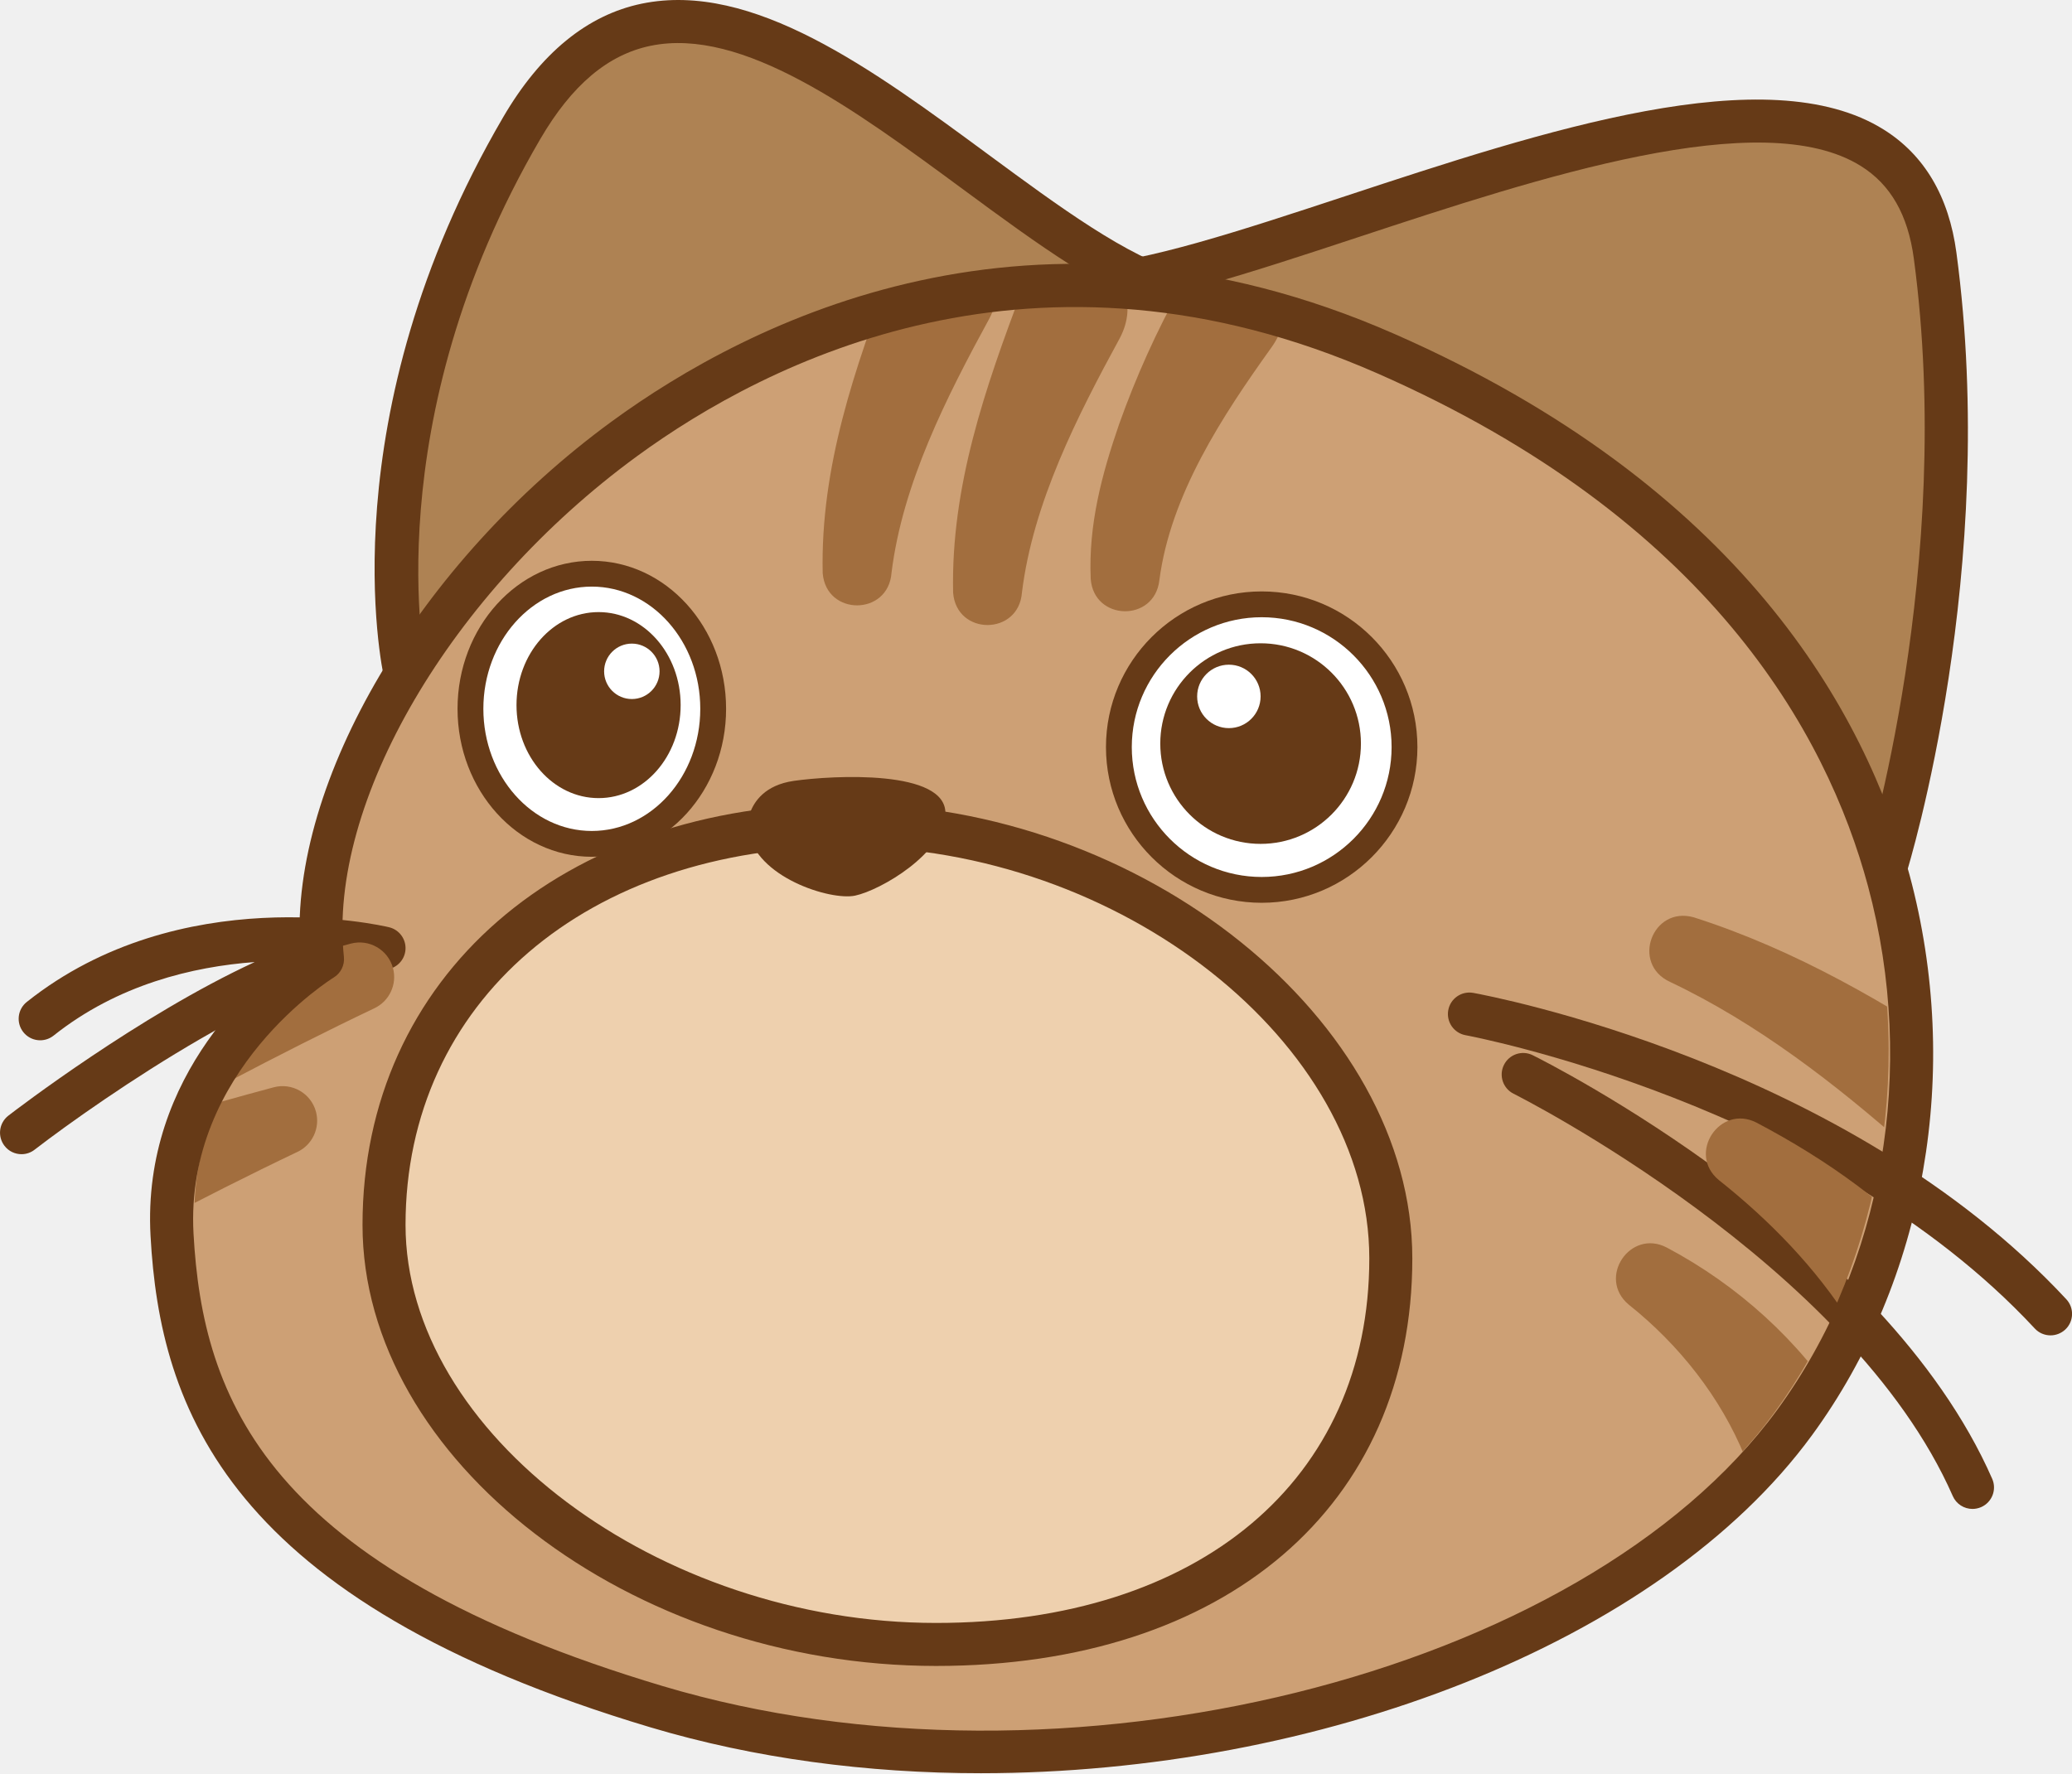
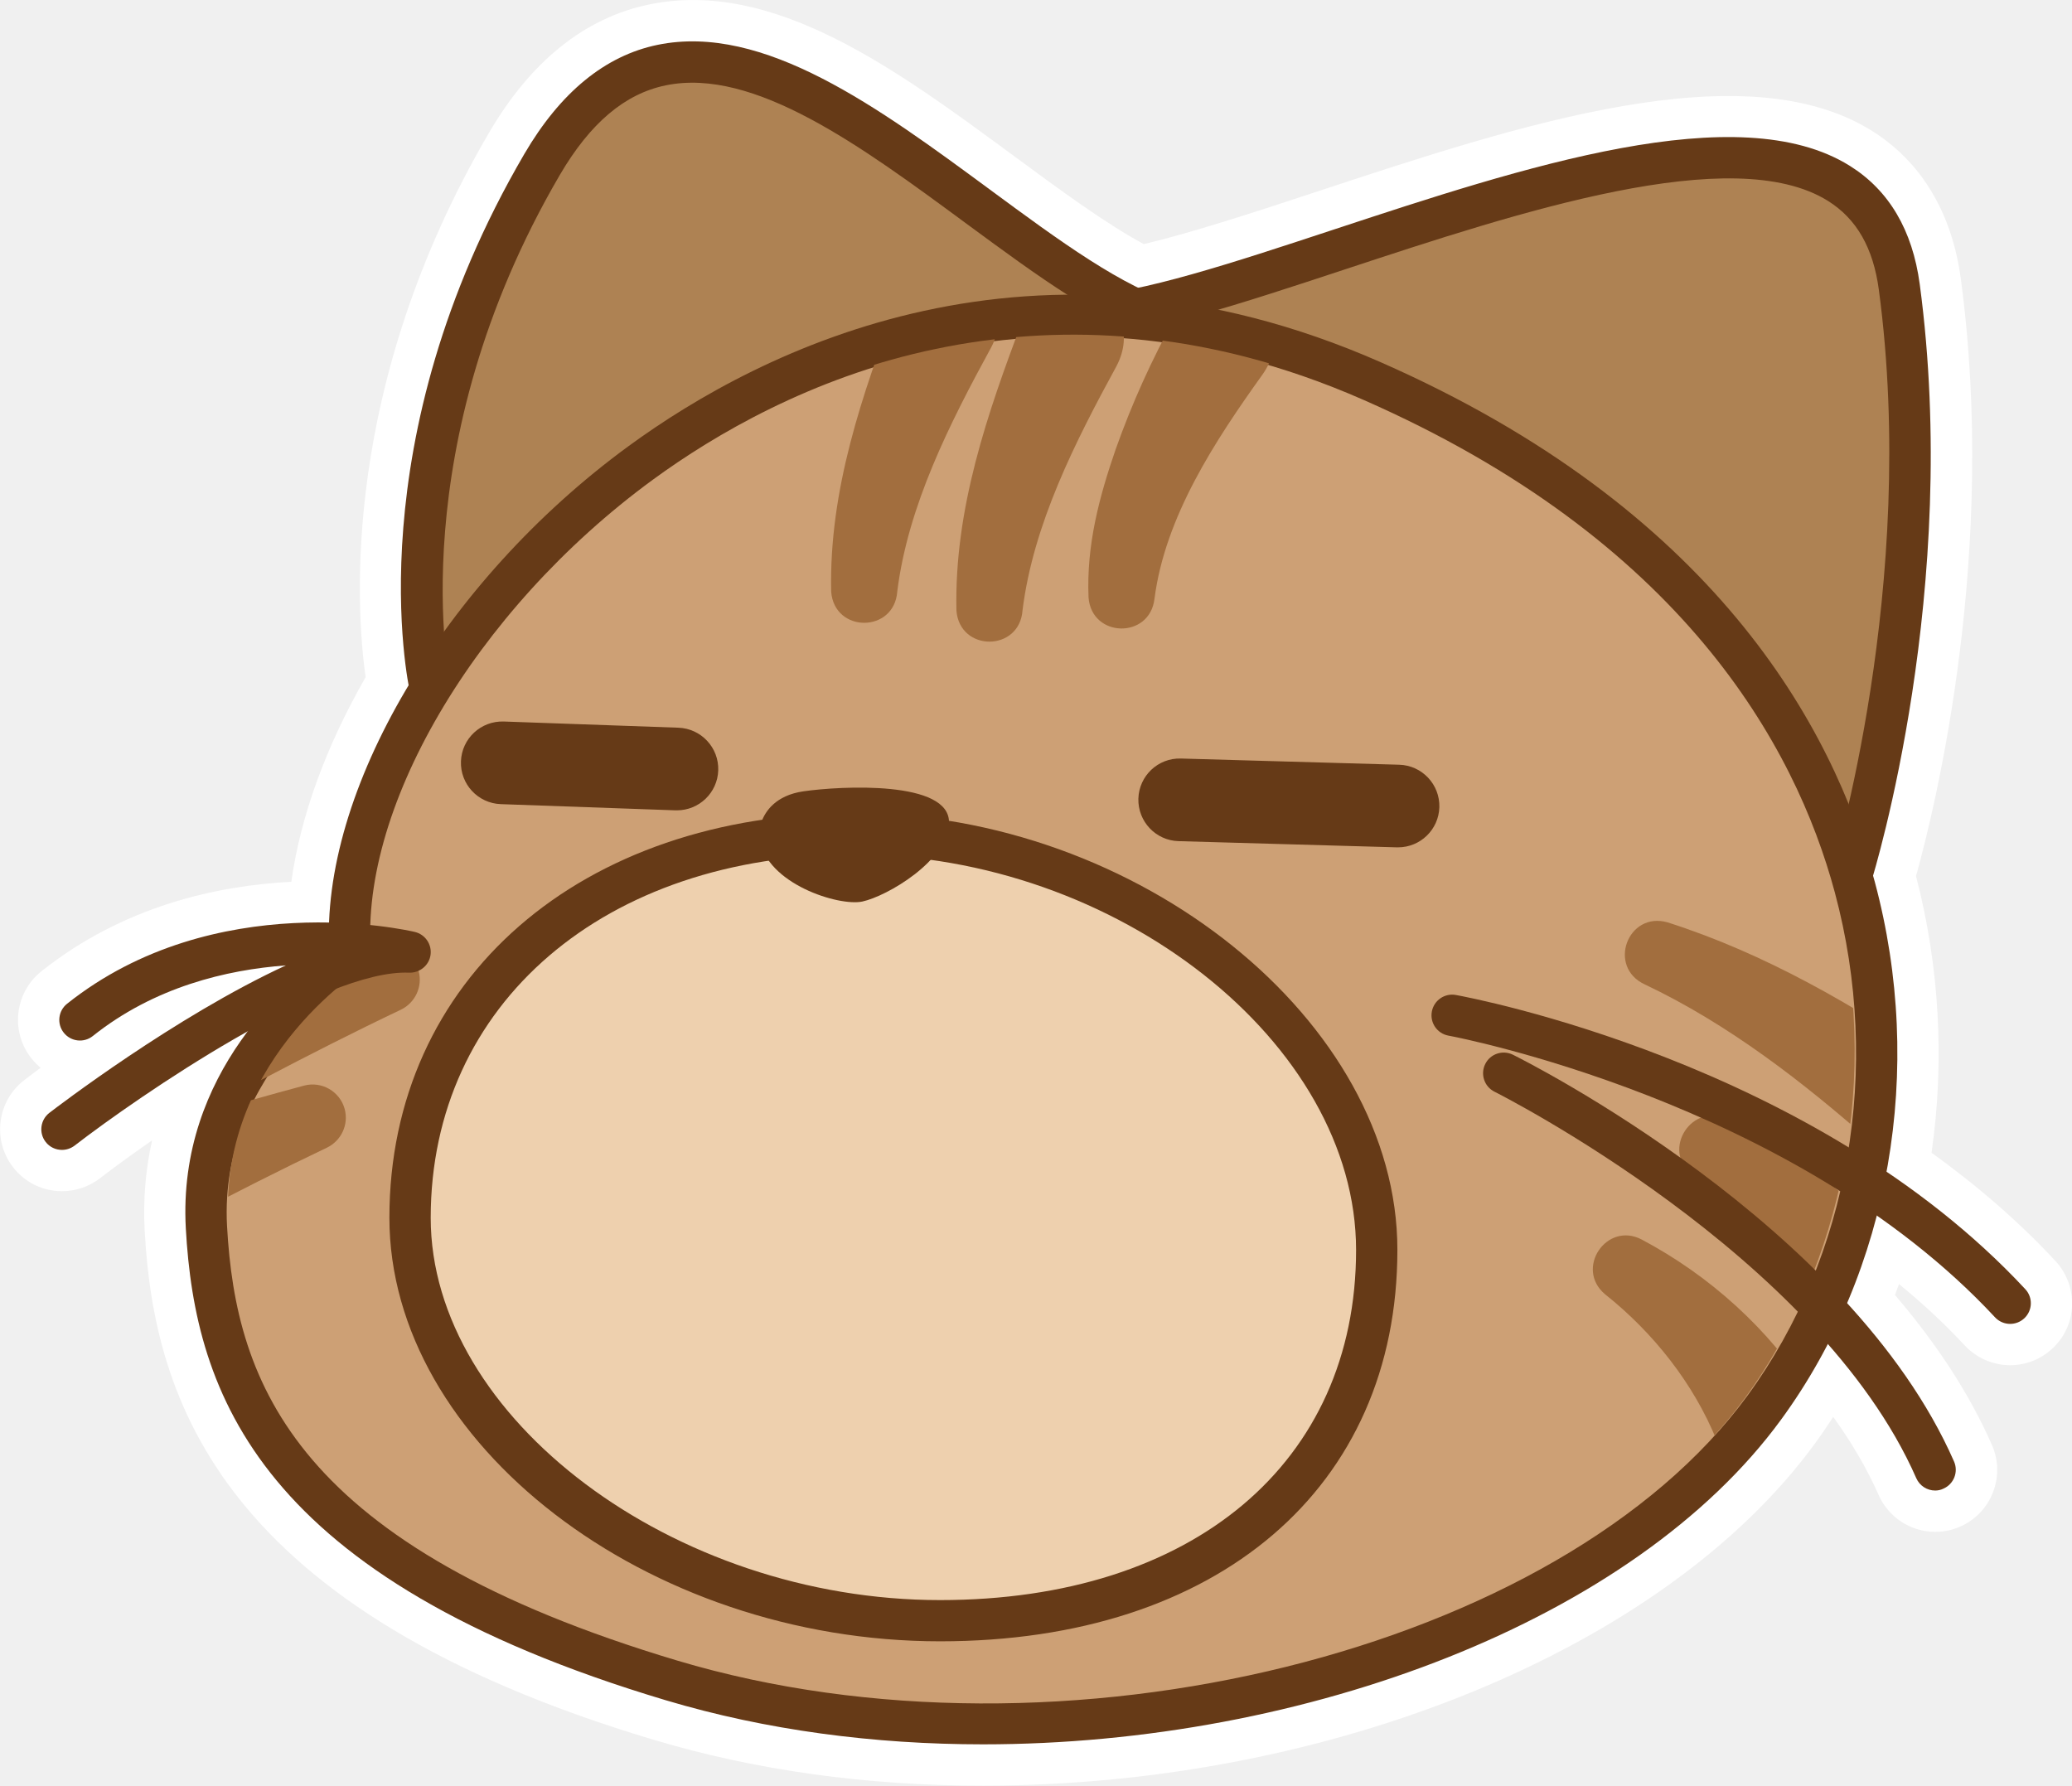
- <svg xmlns="http://www.w3.org/2000/svg" xmlns:xlink="http://www.w3.org/1999/xlink" version="1.1" id="_x30_00" x="0px" y="0px" viewBox="0 0 512 438.28" style="enable-background:new 0 0 512 438.28;" xml:space="preserve">
+ <svg xmlns="http://www.w3.org/2000/svg" xmlns:xlink="http://www.w3.org/1999/xlink" version="1.1" id="圖層_1" x="0px" y="0px" viewBox="0 0 250.78 216.12" style="enable-background:new 0 0 250.78 216.12;" xml:space="preserve">
  <style type="text/css">
- 	.st0{fill:#AE8253;}
- 	.st1{fill:#663A17;}
- 	.st2{fill:#CDA075;}
- 	.st3{fill:#EED0AE;}
- 	.st4{fill:#FFFFFF;}
- 	.st5{clip-path:url(#SVGID_00000137119080846677866270000010896465765779560582_);}
+ 	.st0{fill:#FFFFFF;}
+ 	.st1{fill:#AE8253;}
+ 	.st2{fill:#663A17;}
+ 	.st3{fill:#CDA075;}
+ 	.st4{fill:#EED0AE;}
+ 	.st5{clip-path:url(#SVGID_00000134214137051775983940000002032834251671525259_);}
	.st6{fill:#A26E3E;}
- 	.st7{clip-path:url(#SVGID_00000098211498397820714680000000201797435952060599_);}
- 	.st8{clip-path:url(#SVGID_00000115477375182837523200000010572617894270128025_);}
- 	.st9{clip-path:url(#SVGID_00000135674725518582198250000013824785063728301734_);}
- 	.st10{clip-path:url(#SVGID_00000182530479977128077550000002475301326104801675_);}
- 	.st11{clip-path:url(#SVGID_00000152254154429362150440000016963589396243451564_);}
- 	.st12{clip-path:url(#SVGID_00000154398266447055309230000012286211601698925995_);}
- 	.st13{clip-path:url(#SVGID_00000154401463950367032410000001357530149413103241_);}
</style>
  <g>
    <g>
-       <path class="st0" d="M100.13,166.54c0,0-13.92-61.76,28.79-134.87s114.91,27.74,162.15,40.85" />
-       <path class="st1" d="M100.12,171.85c-2.43,0-4.62-1.68-5.18-4.14c-0.59-2.6-13.88-64.65,29.38-138.72    c9.26-15.86,20.8-25.31,34.28-28.09c27.35-5.63,56.96,16.18,85.6,37.28c17.71,13.05,34.45,25.38,48.29,29.23    c2.83,0.78,4.49,3.71,3.7,6.54c-0.78,2.83-3.71,4.49-6.54,3.7c-15.73-4.37-33.22-17.26-51.75-30.91    c-26.76-19.72-54.44-40.1-77.14-35.42c-10.55,2.18-19.47,9.71-27.25,23.04c-41.04,70.26-28.32,130.42-28.19,131.02    c0.64,2.86-1.16,5.7-4.03,6.34C100.9,171.81,100.51,171.85,100.12,171.85z" />
-     </g>
-     <g>
-       <path class="st0" d="M465.89,214.7c0,0,22.79-73.36,12.29-151.54s-158.87,5.75-209.91,7.58" />
-       <path class="st1" d="M465.89,220.02c-0.52,0-1.05-0.08-1.58-0.24c-2.8-0.87-4.37-3.85-3.5-6.65c0.22-0.72,22.31-73.22,12.1-149.26    c-1.45-10.76-5.72-18.23-13.07-22.83c-24.46-15.31-79.67,2.89-124.03,17.52c-27.52,9.08-51.28,16.91-67.36,17.49    c-2.95,0.1-5.4-2.19-5.5-5.12s2.19-5.4,5.12-5.5c14.56-0.52,38.77-8.51,64.41-16.96c48.9-16.12,104.32-34.4,133-16.44    c10.05,6.29,16.1,16.53,17.96,30.43c10.53,78.44-11.54,150.79-12.49,153.83C470.26,218.56,468.16,220.02,465.89,220.02z" />
-     </g>
-     <g>
-       <path class="st2" d="M79.69,237.07c0,0-39.63,23.89-37.19,68.13s21.63,87.32,119.71,116.63s230.91-1.45,281.22-70.21    s45.6-199.79-100.98-264.21S71.55,160.52,79.69,237.07z" />
-     </g>
-     <g>
-       <path class="st3" d="M343.68,311.04c0,56.82-42.91,95.41-112.38,95.41S94.9,359.57,94.9,302.76s44.83-98.81,114.3-98.81    S343.68,254.22,343.68,311.04z" />
-       <path class="st1" d="M231.3,411.77c-75.49,0-141.72-50.94-141.72-109.01c0-61.31,49.19-104.12,119.61-104.12    c73.17,0,139.8,53.58,139.8,112.4C348.99,372.23,302.8,411.77,231.3,411.77z M209.19,209.27c-64.17,0-108.98,38.44-108.98,93.49    c0,51.49,62.48,98.38,131.09,98.38c65.04,0,107.06-35.37,107.06-90.1C338.36,257.78,276.8,209.27,209.19,209.27z" />
+       <path class="st0" d="M248.78,152.63c-4.33-4.66-9.37-9.06-15-13.1c1.6-11.1,0.96-22.6-1.88-33.49c2.41-8.64,9.86-39.23,5.42-72.32    c-1.07-7.96-4.79-14.15-10.75-17.88c-15.48-9.69-42.73-0.71-66.77,7.22c-7.51,2.48-15.26,5.03-21.36,6.49    c-4.7-2.55-10.02-6.47-15.63-10.6C108.46,8.37,93.63-2.57,78.58,0.54c-7.79,1.61-14.33,6.85-19.43,15.59    c-17.87,30.59-16.09,57.35-14.9,65.84c-4.83,8.43-7.89,16.87-8.99,24.76c-8.98,0.46-20.32,2.93-30.26,10.84    c-3.23,2.58-3.77,7.3-1.19,10.54c0.34,0.42,0.71,0.8,1.11,1.13c-1.16,0.86-1.87,1.4-1.99,1.5c-3.27,2.52-3.89,7.24-1.36,10.52    c1.43,1.86,3.6,2.92,5.94,2.92c1.65,0,3.27-0.55,4.58-1.56c1.68-1.29,3.85-2.88,6.32-4.6c-0.8,3.57-1.1,7.24-0.9,10.95    c1.13,20.45,9.16,45.94,61.64,61.62c12.31,3.68,25.72,5.55,39.84,5.54c42.1,0,82.53-16.61,100.61-41.32    c0.79-1.07,1.55-2.18,2.28-3.31c2.29,3.18,4.12,6.33,5.48,9.42c1.2,2.73,3.89,4.49,6.87,4.49c1.04,0,2.06-0.21,3.01-0.63    c1.83-0.81,3.25-2.28,3.97-4.14c0.73-1.87,0.69-3.9-0.12-5.74c-2.66-6.07-6.61-12.17-11.74-18.16c0.17-0.44,0.33-0.88,0.49-1.32    c2.92,2.38,5.58,4.87,7.96,7.43c1.41,1.52,3.42,2.39,5.49,2.39c1.9,0,3.71-0.71,5.11-2.01c1.47-1.36,2.32-3.22,2.39-5.22    C250.85,156.01,250.14,154.1,248.78,152.63z" />
    </g>
    <g>
      <g>
-         <path class="st1" d="M5.32,285.28c-1.59,0-3.17-0.71-4.21-2.07c-1.79-2.33-1.36-5.66,0.96-7.46c1.8-1.39,32.38-24.81,60.87-37.96     c-15.29,1.13-33.84,5.56-49.7,18.18c-2.3,1.83-5.64,1.45-7.47-0.85s-1.45-5.64,0.85-7.47c37.96-30.22,87.41-18.97,89.5-18.47     c2.67,0.63,4.42,3.19,4.04,5.9c-0.38,2.72-2.78,4.68-5.5,4.58c-21.99-1.01-69.62,31.8-86.1,44.5     C7.59,284.92,6.45,285.28,5.32,285.28z" />
+         <path class="st1" d="M52.09,83.34c0,0-6.55-29.04,13.54-63.43s54.04,13.05,76.26,19.21" />
+         <path class="st2" d="M52.08,85.83c-1.14,0-2.17-0.79-2.44-1.95c-0.28-1.23-6.53-30.4,13.82-65.24     c4.36-7.46,9.78-11.9,16.12-13.21c12.86-2.65,26.79,7.61,40.25,17.53c8.33,6.14,16.2,11.94,22.71,13.75     c1.33,0.37,2.11,1.75,1.74,3.08c-0.37,1.33-1.75,2.11-3.08,1.74c-7.4-2.05-15.62-8.12-24.34-14.54     c-12.58-9.27-25.6-18.86-36.28-16.66c-4.96,1.02-9.15,4.57-12.82,10.84c-19.3,33.04-13.32,61.34-13.26,61.62     c0.3,1.35-0.55,2.68-1.89,2.98C52.45,85.81,52.26,85.83,52.08,85.83z" />
      </g>
      <g>
-         <path class="st1" d="M506.69,330.06c-1.43,0-2.85-0.57-3.89-1.7c-51.88-55.81-139.77-72.33-140.65-72.49     c-2.89-0.53-4.8-3.29-4.28-6.18s3.29-4.8,6.18-4.28c3.74,0.68,92.22,17.27,146.54,75.72c2,2.15,1.88,5.51-0.27,7.51     C509.28,329.59,507.98,330.06,506.69,330.06z" />
+         <path class="st1" d="M224.1,105.99c0,0,10.72-34.5,5.78-71.27s-74.71,2.7-98.72,3.56" />
+         <path class="st2" d="M224.1,108.49c-0.25,0-0.5-0.04-0.74-0.11c-1.32-0.41-2.06-1.81-1.65-3.13c0.11-0.34,10.49-34.43,5.69-70.19     c-0.68-5.06-2.69-8.57-6.15-10.74c-11.5-7.2-37.47,1.36-58.33,8.24c-12.94,4.27-24.12,7.95-31.68,8.23     c-1.38,0.03-2.54-1.03-2.59-2.41c-0.05-1.38,1.03-2.54,2.41-2.59c6.85-0.25,18.23-4,30.29-7.98c23-7.58,49.06-16.18,62.55-7.73     c4.73,2.96,7.57,7.77,8.45,14.31c4.95,36.89-5.43,70.91-5.87,72.34C226.15,107.8,225.17,108.49,224.1,108.49z" />
      </g>
      <g>
-         <path class="st1" d="M487.41,372.96c-2.05,0-4-1.19-4.87-3.18c-25.24-57.5-107.69-99.03-108.52-99.44     c-2.63-1.31-3.7-4.5-2.39-7.13s4.49-3.7,7.12-2.39c3.53,1.75,86.73,43.63,113.53,104.69c1.18,2.69-0.04,5.82-2.73,7     C488.85,372.81,488.13,372.96,487.41,372.96z" />
+         <path class="st3" d="M42.48,116.51c0,0-18.64,11.23-17.49,32.04c1.15,20.81,10.17,41.06,56.3,54.85s108.6-0.68,132.26-33.02     s21.45-93.96-47.49-124.26S38.65,80.51,42.48,116.51z" />
      </g>
      <g>
-         <path class="st1" d="M184.87,205.26c-0.22-1.45-0.04-2.92,0.45-4.3c0.99-2.78,3.65-6.92,10.83-7.95     c9.59-1.38,37.82-2.9,37.46,8.14c-0.32,9.77-15.97,18.87-22.3,20.22C205.26,222.67,186.58,216.8,184.87,205.26z" />
+         <path class="st4" d="M166.63,151.29c0,26.72-20.18,44.87-52.85,44.87s-64.15-22.04-64.15-48.77s21.08-46.47,53.75-46.47     S166.63,124.57,166.63,151.29z" />
+         <path class="st2" d="M113.78,198.66c-35.5,0-66.65-23.96-66.65-51.27c0-28.83,23.13-48.97,56.25-48.97     c34.41,0,65.75,25.2,65.75,52.86C169.13,180.07,147.4,198.66,113.78,198.66z M103.38,103.43c-30.18,0-51.25,18.08-51.25,43.97     c0,24.21,29.38,46.27,61.65,46.27c30.59,0,50.35-16.63,50.35-42.37C164.13,126.24,135.17,103.43,103.38,103.43z" />
+       </g>
+       <g>
+         <path class="st2" d="M118.98,211.13c-13.18,0-26.27-1.71-38.41-5.34c-49.21-14.71-56.97-37.12-58.08-57.11     c-1.05-18.95,12.91-30.31,17.37-33.45c-1.16-19.38,13.81-44.85,36.2-61.22c16.01-11.71,49.12-28.6,91-10.19     c40.25,17.69,54.76,43.97,59.85,62.91c6.1,22.71,1.86,47.05-11.35,65.11C197.79,196.14,158.04,211.13,118.98,211.13z      M43.77,118.65c-0.26,0.16-17.33,10.81-16.29,29.76c1.06,19.17,8.4,38.81,54.52,52.59c46.35,13.85,106.88-1.15,129.52-32.1     c12.32-16.85,16.27-39.6,10.56-60.86c-4.8-17.88-18.6-42.74-57.03-59.63c-39.58-17.4-70.89-1.42-86.03,9.65     c-21.63,15.82-35.95,40.29-34.05,58.18C45.07,117.21,44.6,118.14,43.77,118.65z" />
      </g>
      <g>
        <g>
          <g>
-             <g>
-               <circle class="st4" cx="311.77" cy="184.66" r="35.29" />
-               <path class="st1" d="M311.77,223.14c-21.22,0-38.48-17.26-38.48-38.48s17.26-38.48,38.48-38.48s38.48,17.26,38.48,38.48        S332.98,223.14,311.77,223.14z M311.77,152.56c-17.7,0-32.1,14.4-32.1,32.1s14.4,32.1,32.1,32.1s32.1-14.4,32.1-32.1        S329.47,152.56,311.77,152.56z" />
+             <defs>
+               <path id="SVGID_1_" d="M165,48.15c67.13,29.5,69.28,89.5,46.24,121s-83.87,45.58-128.79,32.16        c-44.92-13.43-53.7-33.15-54.82-53.41c-1.12-20.26,17.03-31.2,17.03-31.2C40.94,81.63,97.87,18.65,165,48.15z" />
+             </defs>
+             <clipPath id="SVGID_00000077315447291117425950000015871131531554350755_">
+               <use xlink:href="#SVGID_1_" style="overflow:visible;" />
+             </clipPath>
+             <g style="clip-path:url(#SVGID_00000077315447291117425950000015871131531554350755_);">
+               <path class="st6" d="M119.98,42.02c-4.99,9.15-10.09,19.17-11.38,29.57c-0.36,5.04-7.6,5.06-8,0.04        c-0.27-12.33,3.74-23.86,8.02-35.19C112.41,28.25,124.15,34.01,119.98,42.02L119.98,42.02z" />
            </g>
-             <g>
-               <circle class="st1" cx="311.5" cy="183.79" r="24.79" />
+             <g style="clip-path:url(#SVGID_00000077315447291117425950000015871131531554350755_);">
+               <path class="st6" d="M135.14,44.3c-4.99,9.15-10.09,19.17-11.38,29.57c-0.36,5.04-7.6,5.06-8,0.04        c-0.27-12.33,3.74-23.86,8.02-35.19C127.57,30.54,139.31,36.3,135.14,44.3L135.14,44.3z" />
            </g>
-             <g>
-               <circle class="st4" cx="303.66" cy="172.13" r="7.84" />
+             <g style="clip-path:url(#SVGID_00000077315447291117425950000015871131531554350755_);">
+               <path class="st6" d="M152.82,45.31c-5.76,8.04-11.81,17.23-13.09,27.17c-0.58,4.9-7.62,4.73-7.98-0.17        c-0.27-6.34,1.3-12.18,3.29-17.95c1.99-5.6,4.34-10.79,7.22-16.01C147.05,30.64,158.03,37.88,152.82,45.31L152.82,45.31z" />
            </g>
-           </g>
-           <g>
-             <g>
-               <ellipse class="st4" cx="146.24" cy="175.19" rx="29.99" ry="33.39" />
-               <path class="st1" d="M146.24,211.77c-18.3,0-33.18-16.41-33.18-36.58s14.89-36.58,33.18-36.58c18.3,0,33.18,16.41,33.18,36.58        C179.43,195.36,164.54,211.77,146.24,211.77z M146.24,144.99c-14.78,0-26.8,13.55-26.8,30.2s12.02,30.2,26.8,30.2        s26.8-13.55,26.8-30.2C173.05,158.54,161.02,144.99,146.24,144.99z" />
+             <g style="clip-path:url(#SVGID_00000077315447291117425950000015871131531554350755_);">
+               <path class="st6" d="M207.78,174.35c-2.8-6.9-7.67-13.05-13.52-17.7c-3.69-3.11,0.2-8.85,4.44-6.62        c8.24,4.37,15.43,10.85,20.44,18.76C222.56,176.43,211.72,181.74,207.78,174.35L207.78,174.35z" />
            </g>
-             <g>
-               <ellipse class="st1" cx="147.91" cy="174.28" rx="20.28" ry="22.99" />
+             <g style="clip-path:url(#SVGID_00000077315447291117425950000015871131531554350755_);">
+               <path class="st6" d="M220.05,158.75c-4.03-6.37-9.4-11.89-15.3-16.57c-3.72-3.07,0.1-8.86,4.37-6.68        c8.19,4.31,15.93,9.77,22.02,16.81c2.33,2.74,2,6.85-0.74,9.19C227.06,164.46,221.48,162.96,220.05,158.75L220.05,158.75z" />
            </g>
-             <g>
-               <circle class="st4" cx="156.13" cy="165.93" r="6.85" />
+             <g style="clip-path:url(#SVGID_00000077315447291117425950000015871131531554350755_);">
+               <path class="st6" d="M226.69,138.42c-8.37-7.4-17.49-14.47-27.62-19.27c-4.57-2.11-2.07-8.88,2.76-7.51        c11.83,3.78,22.52,10.01,32.77,16.91C241.7,134.01,233.58,144.17,226.69,138.42L226.69,138.42z" />
+             </g>
+             <g style="clip-path:url(#SVGID_00000077315447291117425950000015871131531554350755_);">
+               <path class="st6" d="M21.16,122.06c3.61-1.27,8.63-2.76,12.3-3.89c4.09-1.21,8.18-2.37,12.29-3.47        c2.14-0.57,4.34,0.7,4.92,2.84c0.51,1.9-0.44,3.85-2.15,4.67c-5.45,2.59-11.4,5.61-16.76,8.43c-1.82,0.97-3.69,1.97-5.4,2.95        c-3.05,1.73-6.93,0.67-8.66-2.38C15.71,127.81,17.43,123.29,21.16,122.06L21.16,122.06z" />
+             </g>
+             <g style="clip-path:url(#SVGID_00000077315447291117425950000015871131531554350755_);">
+               <path class="st6" d="M12.21,138.76c3.61-1.27,8.63-2.76,12.3-3.89c4.09-1.21,8.18-2.37,12.29-3.47        c2.14-0.57,4.34,0.7,4.92,2.84c0.51,1.9-0.44,3.85-2.15,4.67c-5.45,2.59-11.4,5.61-16.76,8.43c-1.82,0.97-3.69,1.97-5.4,2.95        c-3.05,1.73-6.93,0.67-8.66-2.38C6.76,144.51,8.48,139.99,12.21,138.76L12.21,138.76z" />
            </g>
          </g>
        </g>
      </g>
-     </g>
-     <g>
      <g>
-         <defs>
-           <path id="SVGID_1_" d="M340.23,91.72C482.97,154.45,487.55,282.04,438.56,349s-178.34,96.92-273.85,68.37      S50.52,346.89,48.14,303.8s36.21-66.35,36.21-66.35C76.42,162.92,197.49,28.99,340.23,91.72z" />
-         </defs>
-         <clipPath id="SVGID_00000145738492657499654640000012257012651325471935_">
-           <use xlink:href="#SVGID_1_" style="overflow:visible;" />
-         </clipPath>
-         <g style="clip-path:url(#SVGID_00000145738492657499654640000012257012651325471935_);">
-           <path class="st6" d="M244.5,78.68c-10.6,19.46-21.46,40.77-24.2,62.88c-0.77,10.72-16.17,10.76-17.01,0.09      c-0.58-26.22,7.95-50.73,17.06-74.83C228.39,49.42,253.37,61.66,244.5,78.68L244.5,78.68z" />
+         <g>
+           <path class="st2" d="M7.5,139.18c-0.75,0-1.49-0.33-1.98-0.97c-0.84-1.09-0.64-2.66,0.45-3.51      c0.85-0.65,15.23-11.67,28.63-17.85c-7.19,0.53-15.92,2.61-23.37,8.55c-1.08,0.86-2.65,0.68-3.51-0.4s-0.68-2.65,0.4-3.51      c17.85-14.21,41.11-8.92,42.09-8.69c1.25,0.3,2.08,1.5,1.9,2.78c-0.18,1.28-1.32,2.19-2.59,2.15      c-10.34-0.45-32.74,14.95-40.49,20.93C8.57,139.01,8.03,139.18,7.5,139.18z" />
        </g>
-       </g>
-       <g>
-         <defs>
-           <path id="SVGID_00000011023887428089262450000007353313436677470093_" d="M340.23,91.72C482.97,154.45,487.55,282.04,438.56,349      s-178.34,96.92-273.85,68.37S50.52,346.89,48.14,303.8s36.21-66.35,36.21-66.35C76.42,162.92,197.49,28.99,340.23,91.72z" />
-         </defs>
-         <clipPath id="SVGID_00000101084623624364638010000017939504154552880001_">
-           <use xlink:href="#SVGID_00000011023887428089262450000007353313436677470093_" style="overflow:visible;" />
-         </clipPath>
-         <g style="clip-path:url(#SVGID_00000101084623624364638010000017939504154552880001_);">
-           <path class="st6" d="M276.73,83.54c-10.6,19.46-21.46,40.77-24.2,62.88c-0.77,10.72-16.17,10.76-17.01,0.09      c-0.58-26.22,7.95-50.73,17.06-74.83C260.62,54.28,285.6,66.52,276.73,83.54L276.73,83.54z" />
+         <g>
+           <path class="st2" d="M243.29,160.24c-0.67,0-1.34-0.27-1.83-0.8c-24.4-26.24-65.73-34.02-66.15-34.09      c-1.36-0.25-2.26-1.55-2.01-2.91c0.25-1.36,1.55-2.26,2.91-2.01c1.76,0.32,43.37,8.12,68.92,35.61      c0.94,1.01,0.88,2.59-0.13,3.53C244.51,160.02,243.9,160.24,243.29,160.24z" />
        </g>
-       </g>
-       <g>
-         <defs>
-           <path id="SVGID_00000057123341779737738100000004549984680644437909_" d="M340.23,91.72C482.97,154.45,487.55,282.04,438.56,349      s-178.34,96.92-273.85,68.37S50.52,346.89,48.14,303.8s36.21-66.35,36.21-66.35C76.42,162.92,197.49,28.99,340.23,91.72z" />
-         </defs>
-         <clipPath id="SVGID_00000163038032396041887000000017910018967601899701_">
-           <use xlink:href="#SVGID_00000057123341779737738100000004549984680644437909_" style="overflow:visible;" />
-         </clipPath>
-         <g style="clip-path:url(#SVGID_00000163038032396041887000000017910018967601899701_);">
-           <path class="st6" d="M314.32,85.68c-12.25,17.09-25.11,36.64-27.84,57.77c-1.23,10.42-16.21,10.05-16.96-0.37      c-0.58-13.48,2.77-25.89,7-38.18c4.24-11.91,9.23-22.95,15.36-34.05C302.05,54.49,325.39,69.88,314.32,85.68L314.32,85.68z" />
+         <g>
+           <path class="st2" d="M234.22,180.41c-0.96,0-1.88-0.56-2.29-1.5c-11.87-27.04-50.65-46.57-51.04-46.77      c-1.24-0.61-1.74-2.12-1.13-3.35c0.61-1.24,2.11-1.74,3.35-1.13c1.66,0.82,40.79,20.52,53.39,49.23      c0.56,1.26-0.02,2.74-1.28,3.29C234.9,180.34,234.56,180.41,234.22,180.41z" />
        </g>
-       </g>
-       <g>
-         <defs>
-           <path id="SVGID_00000137815548836607267550000017878910348652911278_" d="M340.23,91.72C482.97,154.45,487.55,282.04,438.56,349      s-178.34,96.92-273.85,68.37S50.52,346.89,48.14,303.8s36.21-66.35,36.21-66.35C76.42,162.92,197.49,28.99,340.23,91.72z" />
-         </defs>
-         <clipPath id="SVGID_00000001636125971803646460000006585073609834602884_">
-           <use xlink:href="#SVGID_00000137815548836607267550000017878910348652911278_" style="overflow:visible;" />
-         </clipPath>
-         <g style="clip-path:url(#SVGID_00000001636125971803646460000006585073609834602884_);">
-           <path class="st6" d="M431.18,360.08c-5.95-14.67-16.31-27.76-28.74-37.64c-7.84-6.61,0.42-18.82,9.44-14.08      c17.52,9.29,32.81,23.08,43.45,39.88C462.61,364.48,439.57,375.79,431.18,360.08L431.18,360.08z" />
+         <g>
+           <path class="st2" d="M91.94,101.54c-0.1-0.68-0.02-1.37,0.21-2.02c0.46-1.31,1.72-3.25,5.09-3.74      c4.51-0.65,17.79-1.36,17.62,3.83c-0.15,4.59-7.51,8.87-10.49,9.51C101.53,109.73,92.74,106.97,91.94,101.54z" />
        </g>
-       </g>
-       <g>
-         <defs>
-           <path id="SVGID_00000111154452703824341680000010791812729559526810_" d="M340.23,91.72C482.97,154.45,487.55,282.04,438.56,349      s-178.34,96.92-273.85,68.37S50.52,346.89,48.14,303.8s36.21-66.35,36.21-66.35C76.42,162.92,197.49,28.99,340.23,91.72z" />
-         </defs>
-         <clipPath id="SVGID_00000060003066529760255800000004802743915623764613_">
-           <use xlink:href="#SVGID_00000111154452703824341680000010791812729559526810_" style="overflow:visible;" />
-         </clipPath>
-         <g style="clip-path:url(#SVGID_00000060003066529760255800000004802743915623764613_);">
-           <path class="st6" d="M457.27,326.91c-8.56-13.54-19.99-25.28-32.53-35.23c-7.92-6.53,0.2-18.83,9.29-14.21      c17.4,9.16,33.88,20.78,46.82,35.74c4.96,5.83,4.26,14.57-1.57,19.54C472.18,339.05,460.33,335.84,457.27,326.91L457.27,326.91z      " />
+         <g>
+           <path class="st2" d="M169.21,102.56c-0.05,0-0.1,0-0.14,0l-26.43-0.75c-2.76-0.08-4.93-2.38-4.86-5.14      c0.08-2.76,2.37-4.94,5.14-4.86l26.43,0.75c2.76,0.08,4.93,2.38,4.86,5.14C174.13,100.42,171.9,102.56,169.21,102.56z" />
        </g>
-       </g>
-       <g>
-         <defs>
-           <path id="SVGID_00000122688625726854459990000011826348776345096620_" d="M340.23,91.72C482.97,154.45,487.55,282.04,438.56,349      s-178.34,96.92-273.85,68.37S50.52,346.89,48.14,303.8s36.21-66.35,36.21-66.35C76.42,162.92,197.49,28.99,340.23,91.72z" />
-         </defs>
-         <clipPath id="SVGID_00000063627626108892678000000002135544902573316740_">
-           <use xlink:href="#SVGID_00000122688625726854459990000011826348776345096620_" style="overflow:visible;" />
-         </clipPath>
-         <g style="clip-path:url(#SVGID_00000063627626108892678000000002135544902573316740_);">
-           <path class="st6" d="M471.4,283.67c-17.8-15.73-37.2-30.77-58.72-40.97c-9.73-4.48-4.39-18.87,5.88-15.96      c25.15,8.05,47.88,21.28,69.67,35.95C503.32,274.29,486.05,295.89,471.4,283.67L471.4,283.67z" />
-         </g>
-       </g>
-       <g>
-         <defs>
-           <path id="SVGID_00000080192970535401308090000007246377308142228354_" d="M340.23,91.72C482.97,154.45,487.55,282.04,438.56,349      s-178.34,96.92-273.85,68.37S50.52,346.89,48.14,303.8s36.21-66.35,36.21-66.35C76.42,162.92,197.49,28.99,340.23,91.72z" />
-         </defs>
-         <clipPath id="SVGID_00000029034869634336340140000001335805407052971137_">
-           <use xlink:href="#SVGID_00000080192970535401308090000007246377308142228354_" style="overflow:visible;" />
-         </clipPath>
-         <g style="clip-path:url(#SVGID_00000029034869634336340140000001335805407052971137_);">
-           <path class="st6" d="M34.36,248.88c7.67-2.69,18.36-5.87,26.16-8.27c8.69-2.58,17.4-5.03,26.13-7.37      c4.55-1.22,9.24,1.48,10.46,6.04c1.08,4.04-0.93,8.19-4.58,9.92c-11.58,5.51-24.24,11.92-35.64,17.93      c-3.87,2.06-7.84,4.19-11.48,6.27c-6.48,3.69-14.73,1.42-18.42-5.06C22.77,261.11,26.43,251.5,34.36,248.88L34.36,248.88z" />
-         </g>
-       </g>
-       <g>
-         <defs>
-           <path id="SVGID_00000041262715754921838870000018181333032642354340_" d="M340.23,91.72C482.97,154.45,487.55,282.04,438.56,349      s-178.34,96.92-273.85,68.37S50.52,346.89,48.14,303.8s36.21-66.35,36.21-66.35C76.42,162.92,197.49,28.99,340.23,91.72z" />
-         </defs>
-         <clipPath id="SVGID_00000072240669510812480030000003126476916022261433_">
-           <use xlink:href="#SVGID_00000041262715754921838870000018181333032642354340_" style="overflow:visible;" />
-         </clipPath>
-         <g style="clip-path:url(#SVGID_00000072240669510812480030000003126476916022261433_);">
-           <path class="st6" d="M15.33,284.39c7.67-2.69,18.36-5.87,26.16-8.27c8.69-2.58,17.4-5.03,26.13-7.37      c4.55-1.22,9.24,1.48,10.46,6.04c1.08,4.04-0.93,8.2-4.58,9.92c-11.58,5.51-24.24,11.92-35.64,17.93      c-3.87,2.06-7.84,4.19-11.48,6.27c-6.48,3.69-14.73,1.42-18.42-5.06C3.74,296.62,7.4,287.02,15.33,284.39L15.33,284.39z" />
+         <g>
+           <path class="st2" d="M81.93,98.08c-0.06,0-0.12,0-0.18,0l-21.14-0.75c-2.76-0.1-4.92-2.42-4.82-5.18s2.41-4.91,5.18-4.82      l21.14,0.75c2.76,0.1,4.92,2.42,4.82,5.18C86.83,95.96,84.61,98.08,81.93,98.08z" />
        </g>
      </g>
    </g>
-     <g>
-       <path class="st1" d="M242.37,438.28c-28.02,0-55.85-3.63-81.68-11.35C56.05,395.65,39.54,347.99,37.2,305.5    c-2.22-40.3,27.45-64.46,36.94-71.12c-2.47-41.21,29.37-95.36,76.97-130.17c34.04-24.89,104.44-60.8,193.49-21.66    c85.58,37.61,116.44,93.5,127.27,133.76c12.98,48.3,3.96,100.05-24.13,138.45C409.95,406.39,325.42,438.27,242.37,438.28z     M82.45,241.62L82.45,241.62c-0.37,0.22-36.86,22.88-34.63,63.29c2.25,40.76,17.85,82.52,115.92,111.83    C262.3,446.2,391,414.3,439.15,348.48c26.21-35.82,34.6-84.2,22.45-129.42c-10.22-38.01-39.55-90.87-121.28-126.79    c-84.17-36.99-150.74-3.03-182.94,20.51c-46,33.63-76.45,85.66-72.4,123.72C85.2,238.56,84.21,240.55,82.45,241.62z" />
-     </g>
  </g>
</svg>
